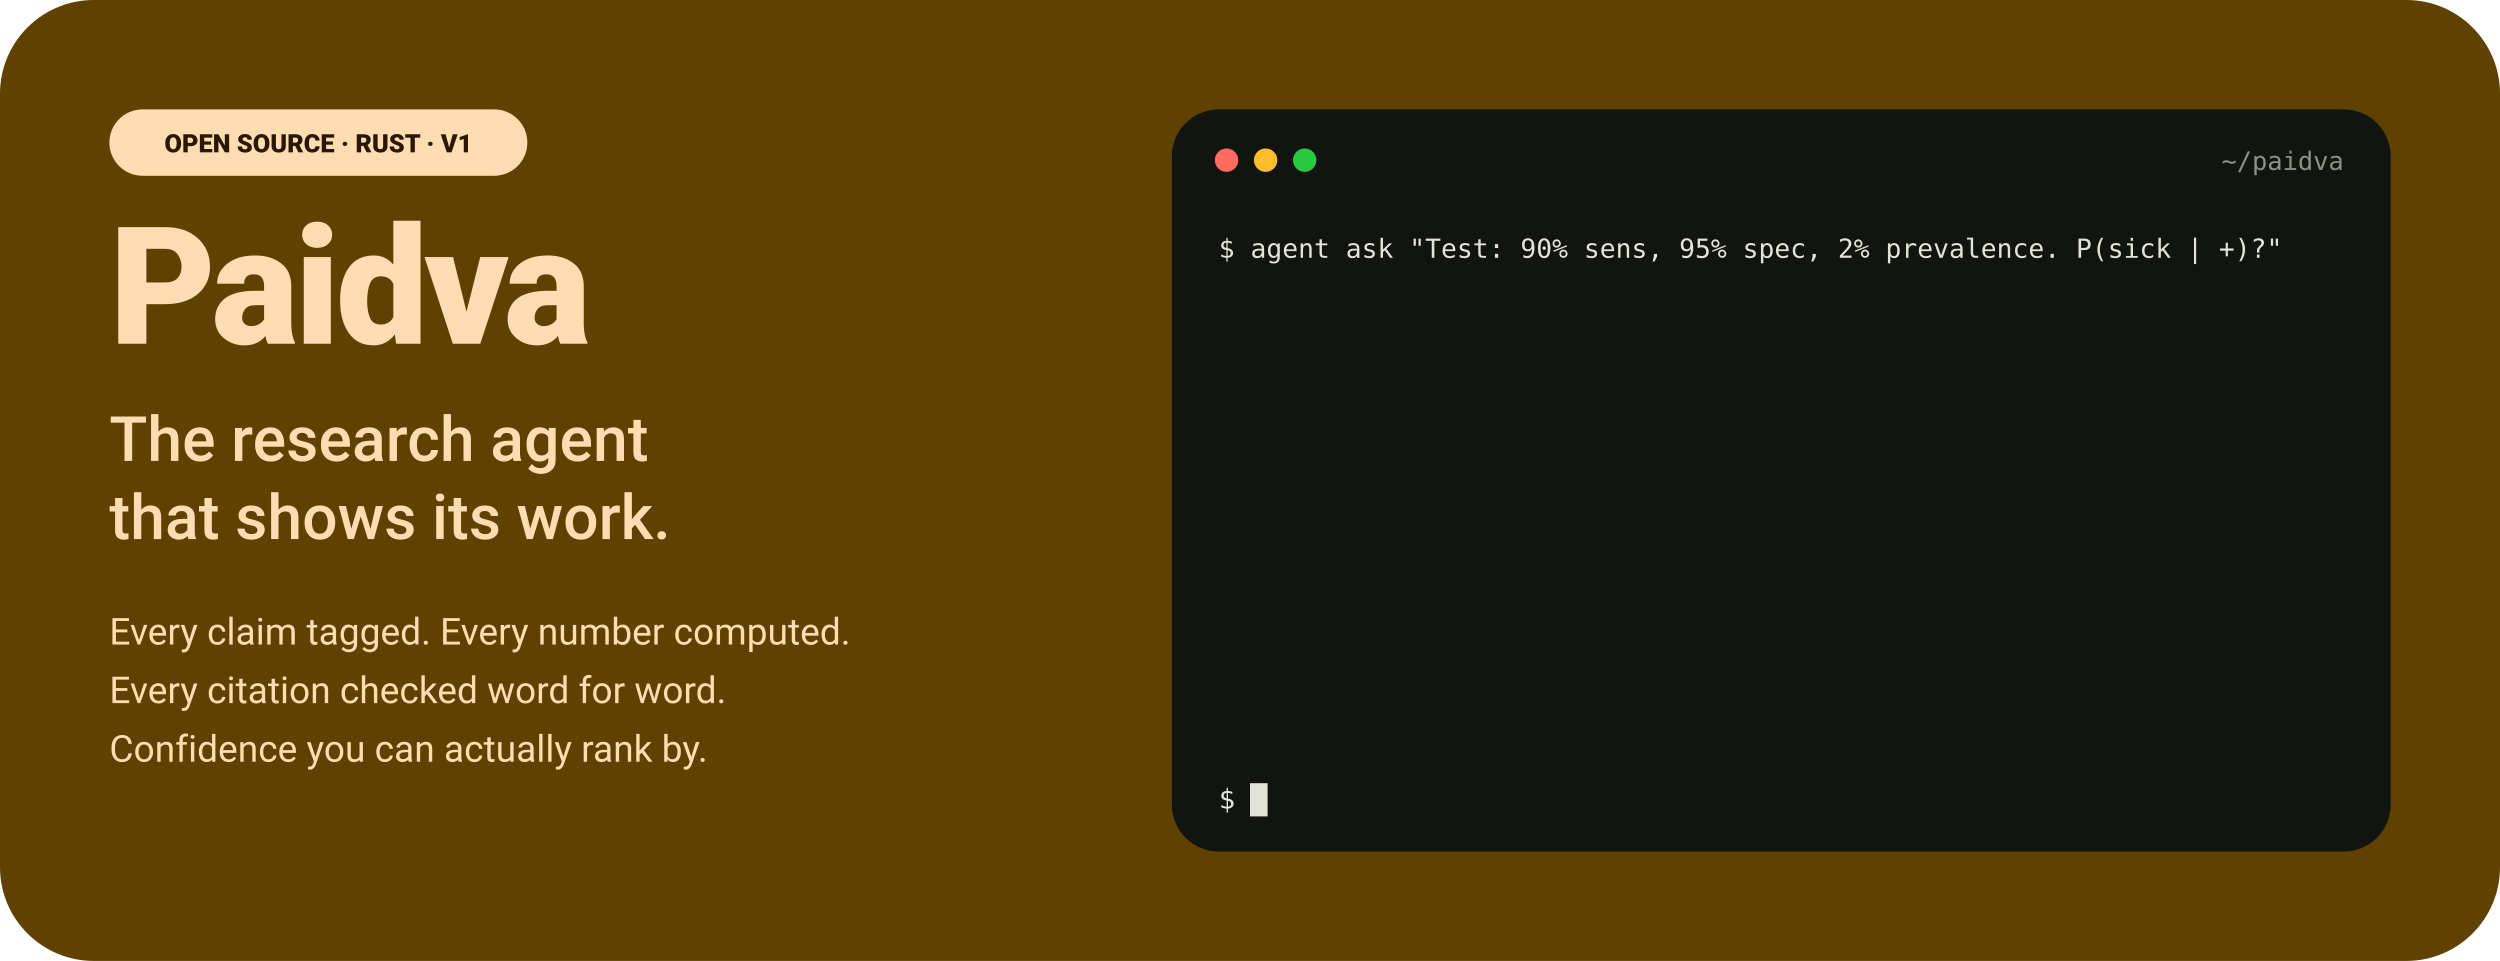
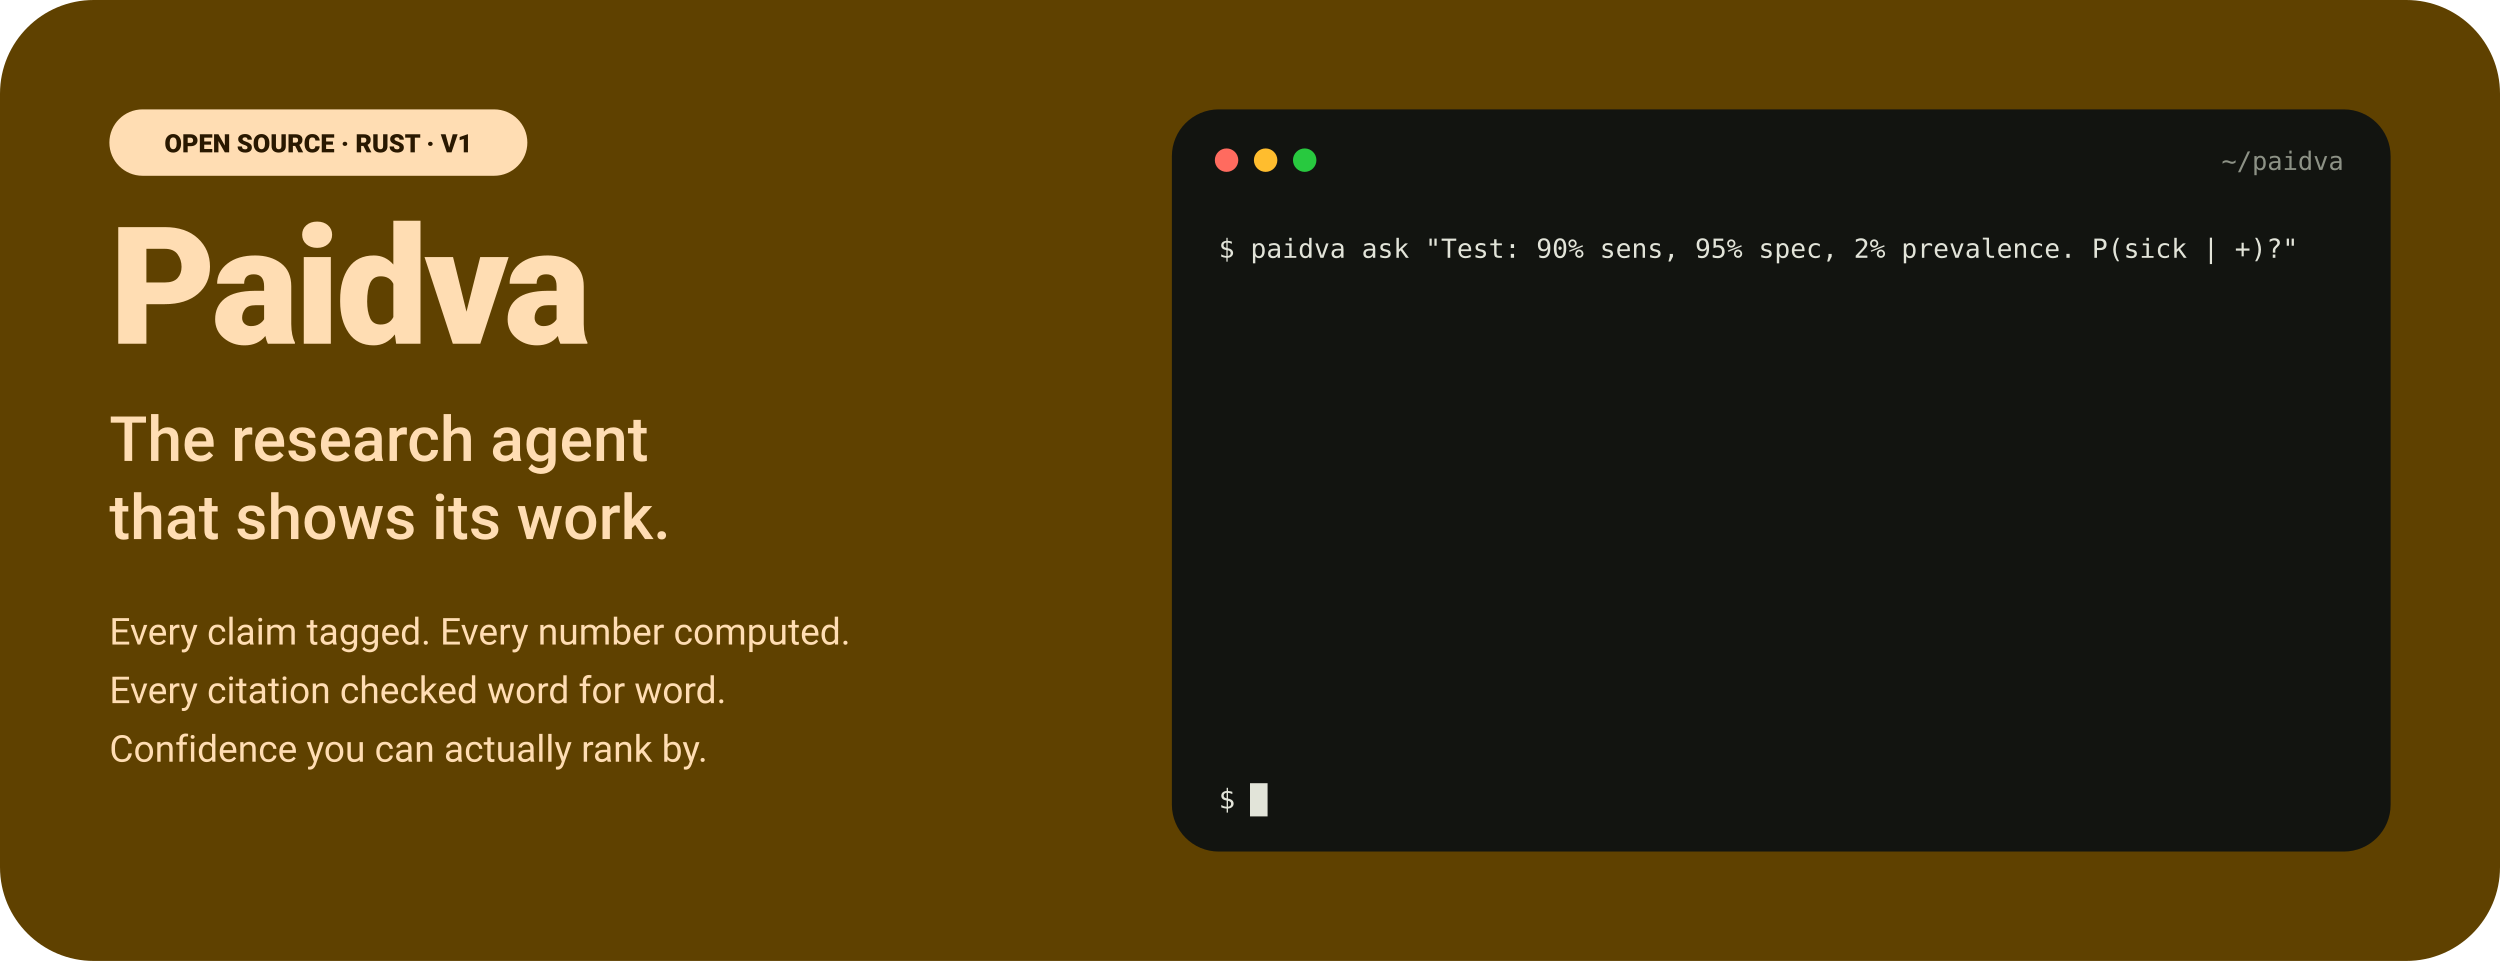
<svg xmlns="http://www.w3.org/2000/svg" width="1280" height="492" viewBox="0 0 1280 492" role="img" aria-label="Paidva: the research agent that shows its work. Animated demo of an answer being verified.">
  <style>@keyframes ty{0%{transform:scaleX(0)}14%,100%{transform:scaleX(1)}}.typed{transform-origin:624px 0;animation:ty 12s steps(40) infinite}@keyframes s0{0%,18%{opacity:0;transform:translateY(4px)}21%,92%{opacity:1;transform:none}100%{opacity:0}}.s0{opacity:0;animation:s0 12s ease-out infinite}@keyframes s1{0%,24%{opacity:0;transform:translateY(4px)}27%,92%{opacity:1;transform:none}100%{opacity:0}}.s1{opacity:0;animation:s1 12s ease-out infinite}@keyframes s2{0%,30%{opacity:0;transform:translateY(4px)}33%,92%{opacity:1;transform:none}100%{opacity:0}}.s2{opacity:0;animation:s2 12s ease-out infinite}@keyframes s3{0%,36%{opacity:0;transform:translateY(4px)}39%,92%{opacity:1;transform:none}100%{opacity:0}}.s3{opacity:0;animation:s3 12s ease-out infinite}@keyframes c0{0%,46%{opacity:0;transform:translateY(4px)}49%,92%{opacity:1;transform:none}100%{opacity:0}}.c0{opacity:0;animation:c0 12s ease-out infinite}@keyframes c1{0%,52%{opacity:0;transform:translateY(4px)}55%,92%{opacity:1;transform:none}100%{opacity:0}}.c1{opacity:0;animation:c1 12s ease-out infinite}@keyframes c2{0%,58%{opacity:0;transform:translateY(4px)}61%,92%{opacity:1;transform:none}100%{opacity:0}}.c2{opacity:0;animation:c2 12s ease-out infinite}@keyframes cf{0%,64%{opacity:0;transform:translateY(4px)}67%,92%{opacity:1;transform:none}100%{opacity:0}}.cf{opacity:0;animation:cf 12s ease-out infinite}@keyframes bar{0%,66%{transform:scaleX(0)}78%,100%{transform:scaleX(1)}}.bar{transform-origin:734px 0;animation:bar 12s ease-out infinite}@keyframes blink{0%,49%{opacity:1}50%,100%{opacity:0}}.cur{animation:blink 1s steps(1) infinite}@media (prefers-reduced-motion: reduce){*{animation:none!important}.k{opacity:1!important}.typed{transform:none!important}}</style>
  <rect width="1280" height="492" rx="48" fill="#5F4100" />
  <rect x="56" y="56" width="214" height="34" rx="17" fill="#FFDDB3" />
  <text x="163" y="78" font-family="'Roboto Flex','Google Sans','Segoe UI',Roboto,Helvetica,Arial,sans-serif" font-size="13" font-weight="800" fill="#291800" text-anchor="middle" letter-spacing="0">OPEN SOURCE · RUST · V1</text>
  <text x="56" y="176" font-family="'Roboto Flex','Google Sans','Segoe UI',Roboto,Helvetica,Arial,sans-serif" font-size="84" font-weight="900" fill="#FFDDB3" text-anchor="start" letter-spacing="-2">Paidva</text>
  <text x="56" y="236" font-family="'Roboto Flex','Google Sans','Segoe UI',Roboto,Helvetica,Arial,sans-serif" font-size="32" font-weight="500" fill="#FFDDB3" text-anchor="start" letter-spacing="0">The research agent</text>
  <text x="56" y="276" font-family="'Roboto Flex','Google Sans','Segoe UI',Roboto,Helvetica,Arial,sans-serif" font-size="32" font-weight="500" fill="#FFDDB3" text-anchor="start" letter-spacing="0">that shows its work.</text>
  <text x="56" y="330" font-family="'Roboto Flex','Google Sans','Segoe UI',Roboto,Helvetica,Arial,sans-serif" font-size="19" font-weight="400" fill="#FFDDB3" text-anchor="start" letter-spacing="0">Every claim tagged. Every number computed.</text>
  <text x="56" y="360" font-family="'Roboto Flex','Google Sans','Segoe UI',Roboto,Helvetica,Arial,sans-serif" font-size="19" font-weight="400" fill="#FFDDB3" text-anchor="start" letter-spacing="0">Every citation checked word for word.</text>
  <text x="56" y="390" font-family="'Roboto Flex','Google Sans','Segoe UI',Roboto,Helvetica,Arial,sans-serif" font-size="19" font-weight="400" fill="#FFDDB3" text-anchor="start" letter-spacing="0">Confidence you can actually rank by.</text>
  <rect x="600" y="56" width="624" height="380" rx="24" fill="#121410" />
  <circle cx="628" cy="82" r="6" fill="#FF6B5F" />
  <circle cx="648" cy="82" r="6" fill="#FFBD2E" />
  <circle cx="668" cy="82" r="6" fill="#28C93F" />
  <text x="1200" y="87" font-family="'Roboto Mono',ui-monospace,SFMono-Regular,Menlo,Consolas,monospace" font-size="13" font-weight="400" fill="#8D9286" text-anchor="end" letter-spacing="0">~/paidva</text>
  <clipPath id="type">
    <rect class="typed" x="624" y="114" width="600" height="26" />
  </clipPath>
  <g clip-path="url(#type)">
-     <text x="624" y="132" font-family="'Roboto Mono',ui-monospace,SFMono-Regular,Menlo,Consolas,monospace" font-size="13.5" font-weight="400" fill="#E2E4D9" text-anchor="start" letter-spacing="0">$ agent ask "Test: 90% sens, 95% spec, 2% prevalence. P(sick | +)?"</text>
+     <text x="624" y="132" font-family="'Roboto Mono',ui-monospace,SFMono-Regular,Menlo,Consolas,monospace" font-size="13.5" font-weight="400" fill="#E2E4D9" text-anchor="start" letter-spacing="0">$ paidva ask "Test: 90% sens, 95% spec, 2% prevalence. P(sick | +)?"</text>
  </g>
  <g class="s0 k">
    <text x="624" y="168" font-family="'Roboto Mono',ui-monospace,SFMono-Regular,Menlo,Consolas,monospace" font-size="14" font-weight="600" fill="#FFB95C" text-anchor="start" letter-spacing="0">▸ route</text>
    <text x="750" y="168" font-family="'Roboto Mono',ui-monospace,SFMono-Regular,Menlo,Consolas,monospace" font-size="14" font-weight="400" fill="#8D9286" text-anchor="start" letter-spacing="0">maths</text>
  </g>
  <g class="s1 k">
    <text x="624" y="192" font-family="'Roboto Mono',ui-monospace,SFMono-Regular,Menlo,Consolas,monospace" font-size="14" font-weight="600" fill="#FFB95C" text-anchor="start" letter-spacing="0">▸ sandbox</text>
    <text x="750" y="192" font-family="'Roboto Mono',ui-monospace,SFMono-Regular,Menlo,Consolas,monospace" font-size="14" font-weight="400" fill="#8D9286" text-anchor="start" letter-spacing="0">python ran in 0.4 s  ✓</text>
  </g>
  <g class="s2 k">
    <text x="624" y="216" font-family="'Roboto Mono',ui-monospace,SFMono-Regular,Menlo,Consolas,monospace" font-size="14" font-weight="600" fill="#FFB95C" text-anchor="start" letter-spacing="0">▸ cross-check</text>
    <text x="750" y="216" font-family="'Roboto Mono',ui-monospace,SFMono-Regular,Menlo,Consolas,monospace" font-size="14" font-weight="400" fill="#8D9286" text-anchor="start" letter-spacing="0">simulation agrees ±3σ  ✓</text>
  </g>
  <g class="s3 k">
    <text x="624" y="240" font-family="'Roboto Mono',ui-monospace,SFMono-Regular,Menlo,Consolas,monospace" font-size="14" font-weight="600" fill="#FFB95C" text-anchor="start" letter-spacing="0">▸ quotes</text>
    <text x="750" y="240" font-family="'Roboto Mono',ui-monospace,SFMono-Regular,Menlo,Consolas,monospace" font-size="14" font-weight="400" fill="#8D9286" text-anchor="start" letter-spacing="0">1/1 matched verbatim  ✓</text>
  </g>
  <g class="c0 k">
    <rect x="624" y="261" width="96" height="24" rx="6" fill="#A0CFD0" />
    <text x="672" y="278" font-family="'Roboto Mono',ui-monospace,SFMono-Regular,Menlo,Consolas,monospace" font-size="13" font-weight="600" fill="#121410" text-anchor="middle" letter-spacing="0">observed</text>
    <text x="734" y="278" font-family="'Roboto Mono',ui-monospace,SFMono-Regular,Menlo,Consolas,monospace" font-size="15" font-weight="400" fill="#E2E4D9" text-anchor="start" letter-spacing="0">P(sick | +) = 0.2687</text>
  </g>
  <g class="c1 k">
    <rect x="624" y="295" width="96" height="24" rx="6" fill="#B7F397" />
    <text x="672" y="312" font-family="'Roboto Mono',ui-monospace,SFMono-Regular,Menlo,Consolas,monospace" font-size="13" font-weight="600" fill="#121410" text-anchor="middle" letter-spacing="0">sourced</text>
    <text x="734" y="312" font-family="'Roboto Mono',ui-monospace,SFMono-Regular,Menlo,Consolas,monospace" font-size="15" font-weight="400" fill="#E2E4D9" text-anchor="start" letter-spacing="0">“Bayes’ theorem …”  Wikipedia</text>
  </g>
  <g class="c2 k">
    <rect x="624" y="329" width="96" height="24" rx="6" fill="#D0BCFF" />
    <text x="672" y="346" font-family="'Roboto Mono',ui-monospace,SFMono-Regular,Menlo,Consolas,monospace" font-size="13" font-weight="600" fill="#121410" text-anchor="middle" letter-spacing="0">inferred</text>
    <text x="734" y="346" font-family="'Roboto Mono',ui-monospace,SFMono-Regular,Menlo,Consolas,monospace" font-size="15" font-weight="400" fill="#E2E4D9" text-anchor="start" letter-spacing="0">~1 in 4 positives is sick</text>
  </g>
  <g class="cf k">
    <text x="624" y="386" font-family="'Roboto Mono',ui-monospace,SFMono-Regular,Menlo,Consolas,monospace" font-size="14" font-weight="400" fill="#8D9286" text-anchor="start" letter-spacing="0">confidence</text>
    <rect x="734" y="373" width="300" height="14" rx="7" fill="#2C2F28" />
    <rect class="bar" x="734" y="373" width="258" height="14" rx="7" fill="#FFB95C" />
    <text x="1050" y="386" font-family="'Roboto Mono',ui-monospace,SFMono-Regular,Menlo,Consolas,monospace" font-size="15" font-weight="700" fill="#FFB95C" text-anchor="start" letter-spacing="0">0.86</text>
  </g>
  <text x="624" y="414" font-family="'Roboto Mono',ui-monospace,SFMono-Regular,Menlo,Consolas,monospace" font-size="14" font-weight="400" fill="#E2E4D9" text-anchor="start" letter-spacing="0">$</text>
  <rect class="cur" x="640" y="401" width="9" height="17" fill="#E2E4D9" />
</svg>
